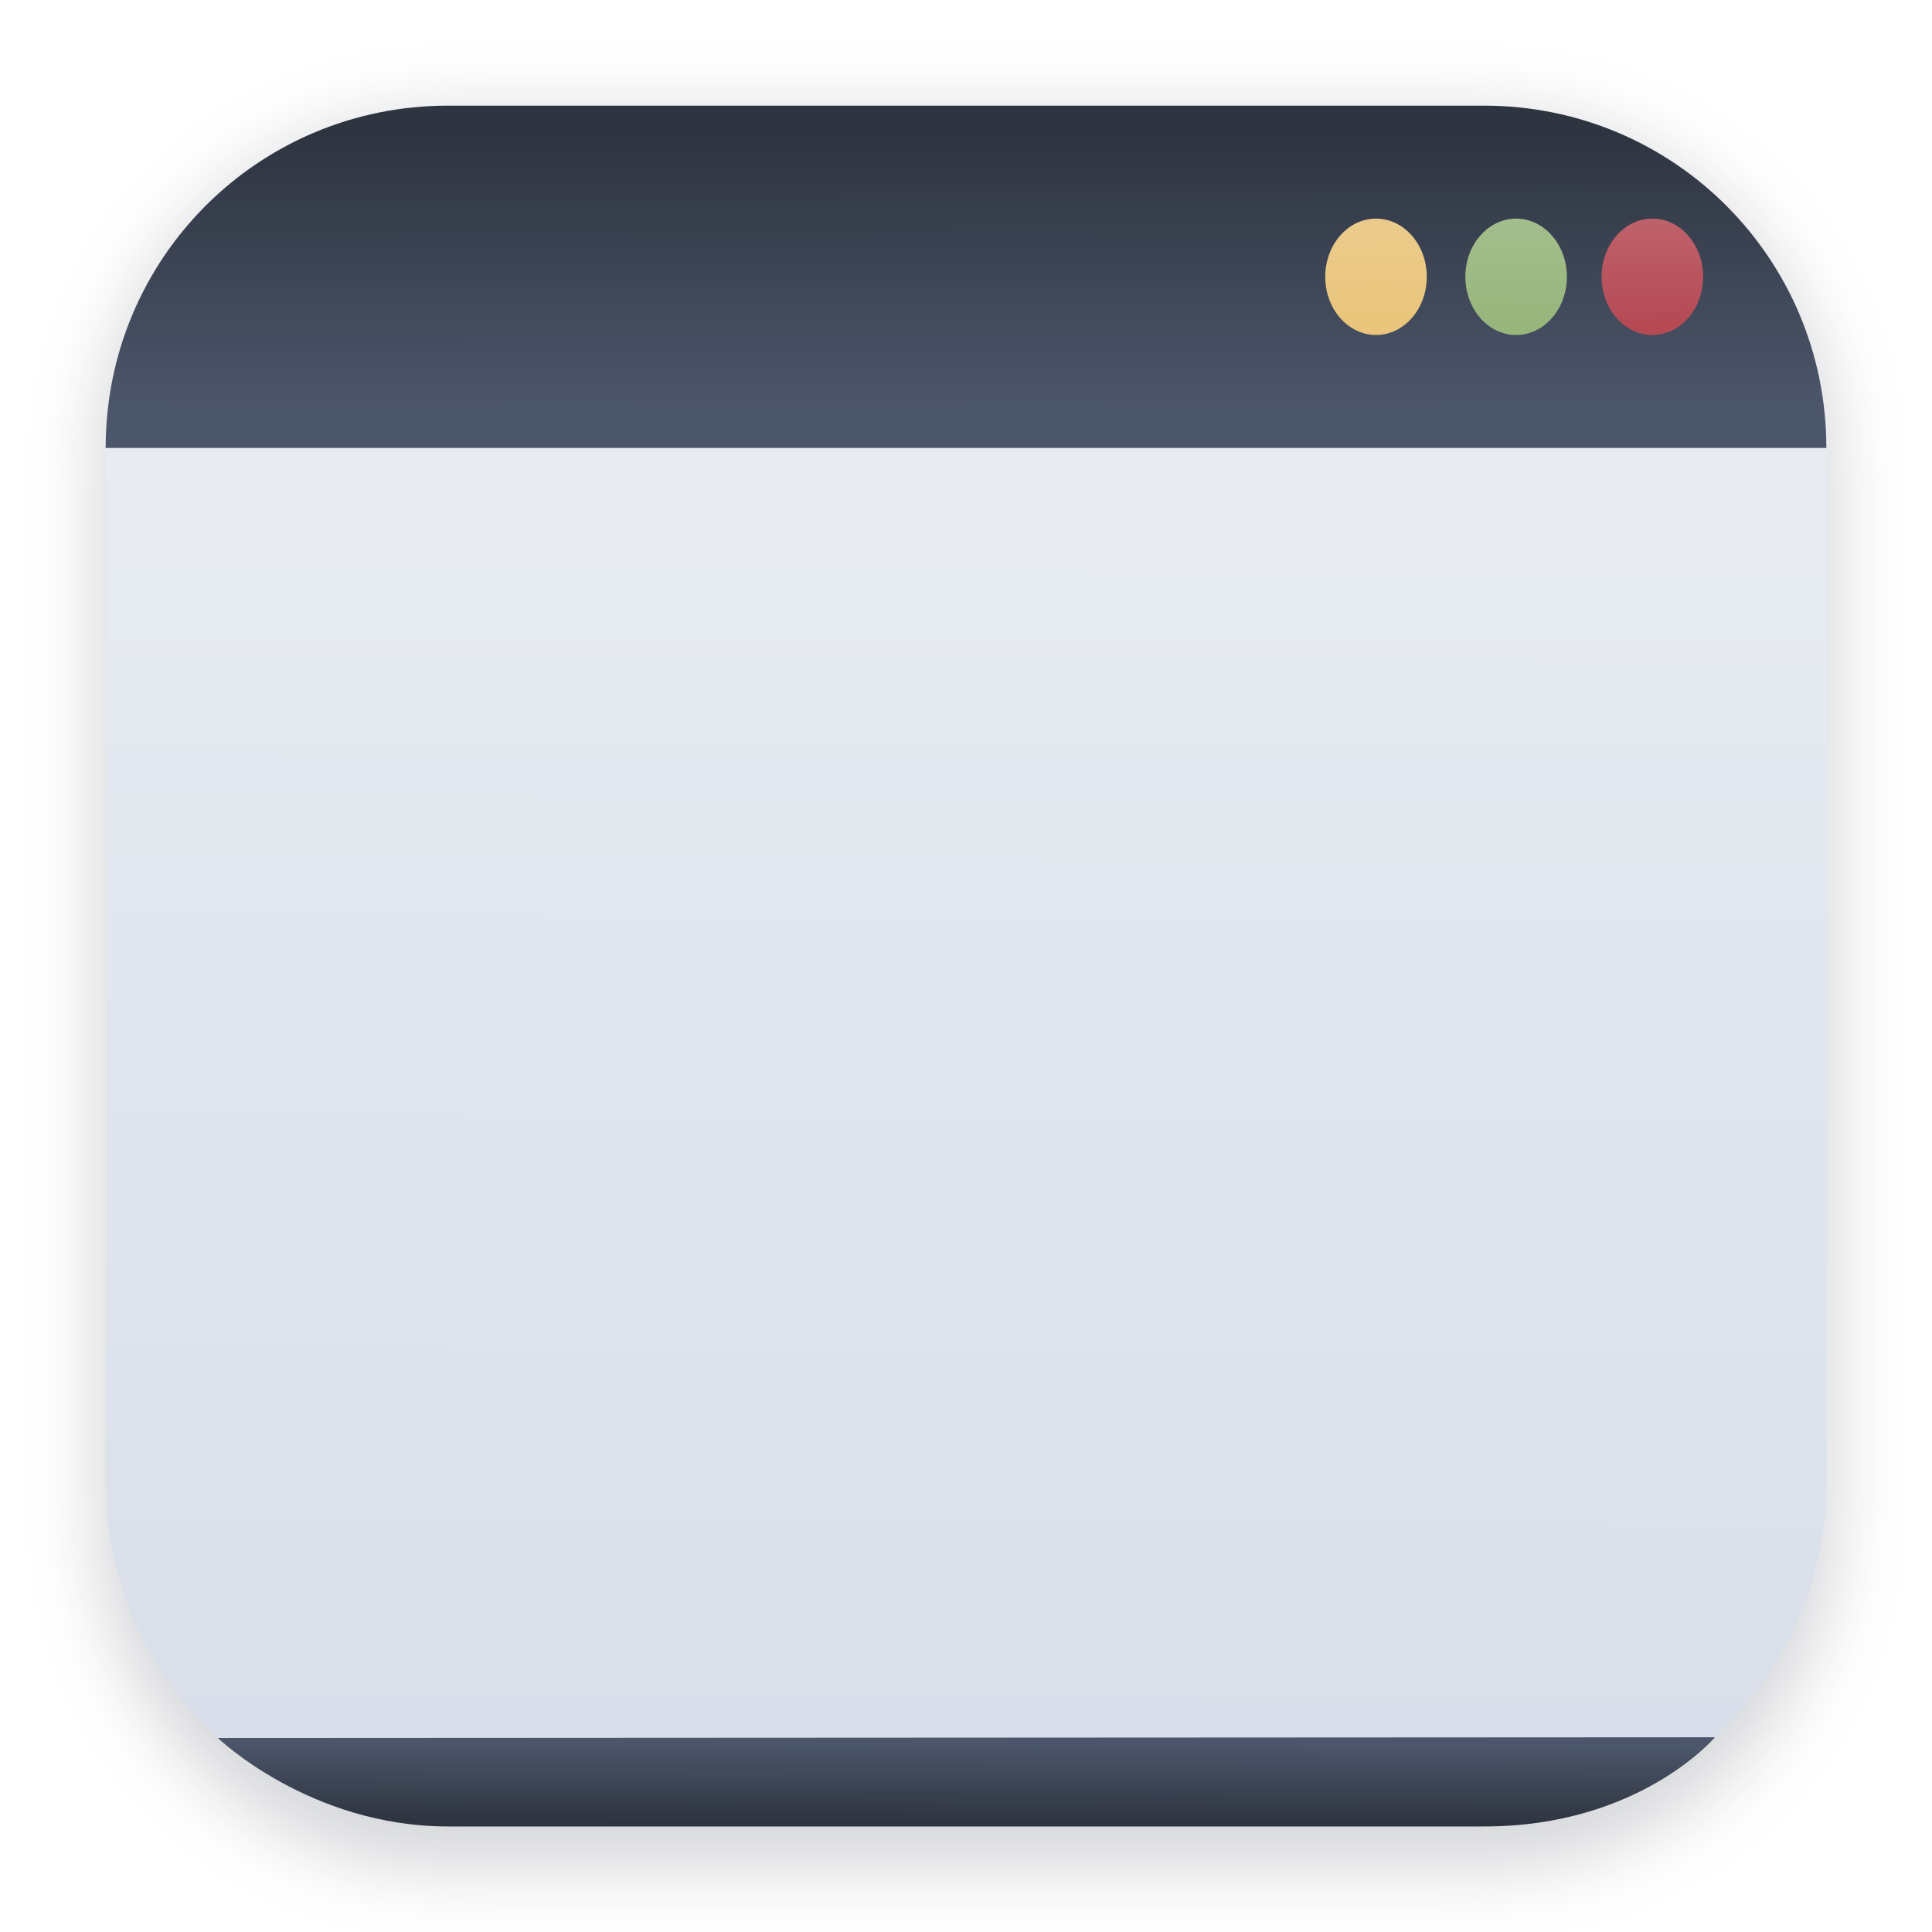
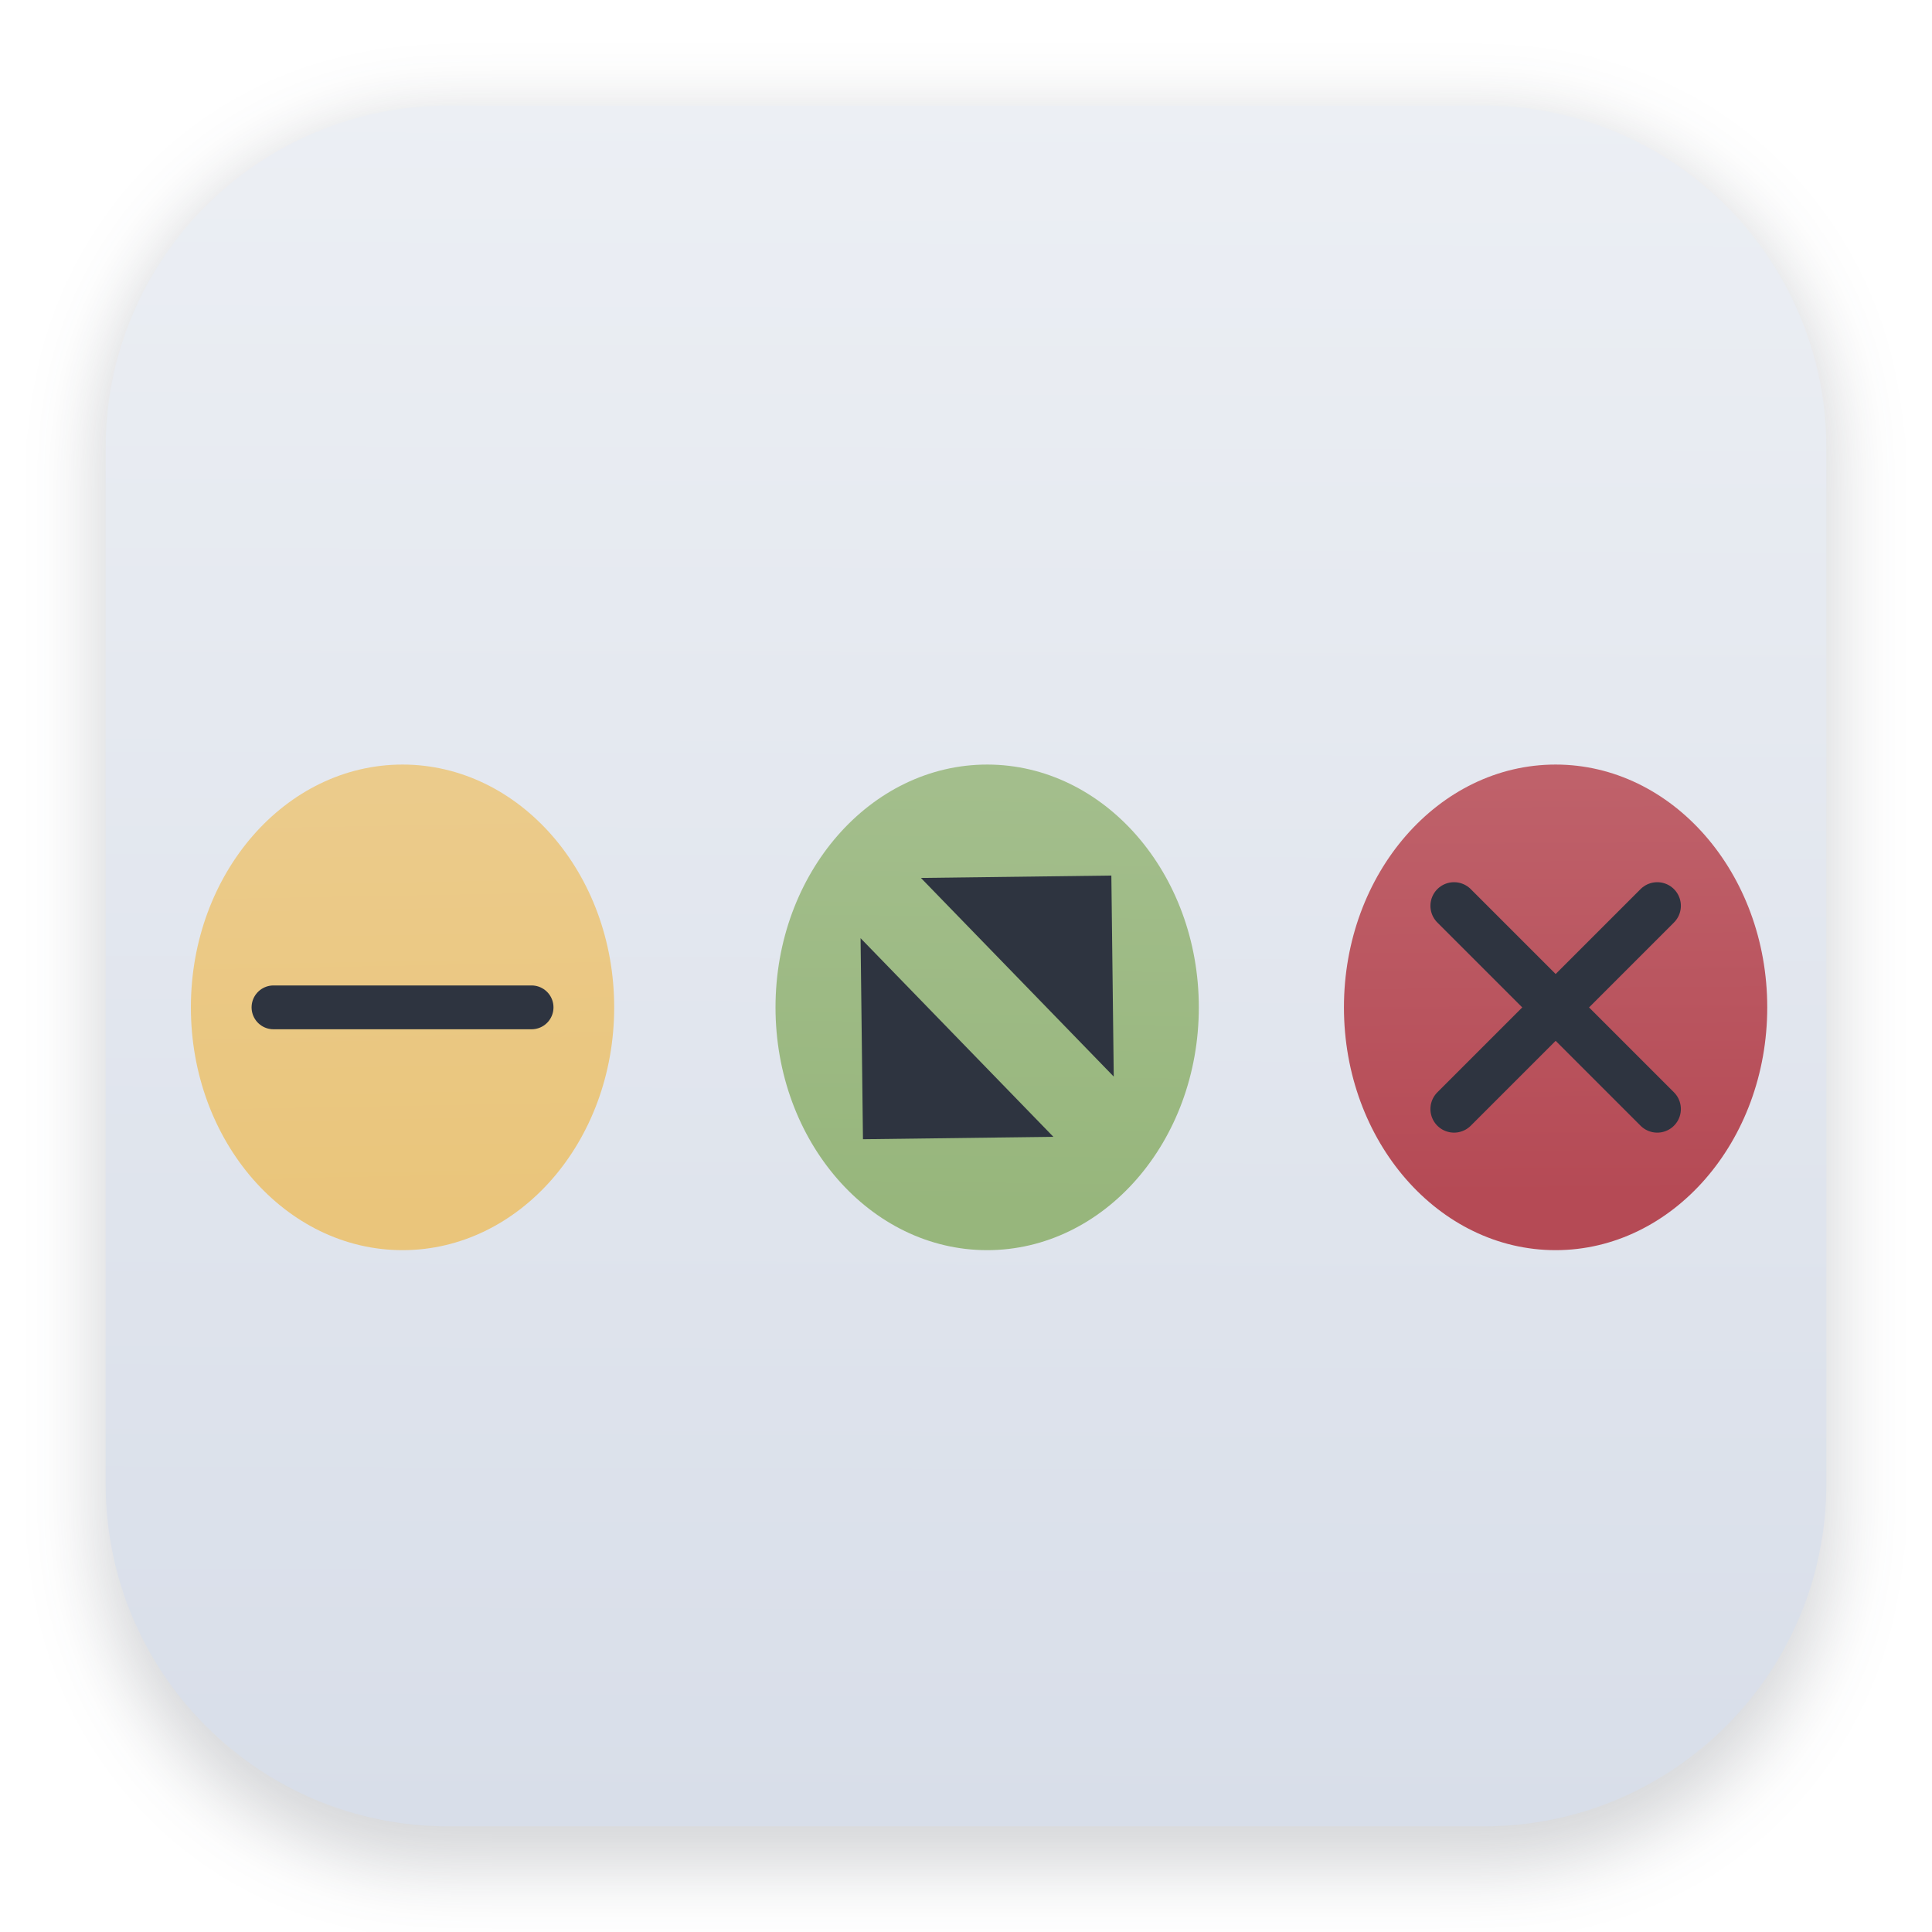
<svg xmlns="http://www.w3.org/2000/svg" width="64" height="64" version="1.1" viewBox="0 0 16.933 16.933">
  <defs>
    <filter id="filter1178" x="-.048" y="-.048" width="1.096" height="1.096" color-interpolation-filters="sRGB">
      <feGaussianBlur stdDeviation="0.307" />
    </filter>
    <linearGradient id="linearGradient1340" x1="8.355" x2="8.4" y1="16.007" y2=".794" gradientUnits="userSpaceOnUse">
      <stop stop-color="#d8dee9" offset="0" />
      <stop stop-color="#eceff4" offset="1" />
    </linearGradient>
-     <linearGradient id="linearGradient1313" x1="8.236" x2="8.24" y1="1.161" y2="3.582" gradientUnits="userSpaceOnUse">
-       <stop stop-color="#2e3440" offset="0" />
-       <stop stop-color="#4c566a" offset="1" />
+     <linearGradient id="linearGradient962" x1="14.461" x2="14.467" y1="1.95" y2="2.82" gradientTransform="matrix(4.1726 0 0 4.1726 -46.793 -1.2933)" gradientUnits="userSpaceOnUse">
+       <stop stop-color="#bf616a" offset="0" />
+       <stop stop-color="#b54a55" offset="1" />
    </linearGradient>
-     <linearGradient id="linearGradient6495" x1="12.05" x2="12.066" y1="1.972" y2="2.852" gradientUnits="userSpaceOnUse">
-       <stop stop-color="#ebcb8b" offset="0" />
-       <stop stop-color="#eac57b" offset="1" />
-     </linearGradient>
-     <linearGradient id="linearGradient6567" x1="13.286" x2="13.275" y1="1.958" y2="2.848" gradientUnits="userSpaceOnUse">
+     <linearGradient id="linearGradient964" x1="13.286" x2="13.275" y1="1.958" y2="2.848" gradientTransform="matrix(4.1726 0 0 4.1726 -46.793 -1.2933)" gradientUnits="userSpaceOnUse">
      <stop stop-color="#a3be8c" offset="0" />
      <stop stop-color="#97b67c" offset="1" />
    </linearGradient>
-     <linearGradient id="linearGradient6639" x1="14.461" x2="14.467" y1="1.95" y2="2.82" gradientUnits="userSpaceOnUse">
-       <stop stop-color="#bf616a" offset="0" />
-       <stop stop-color="#b54a55" offset="1" />
-     </linearGradient>
-     <linearGradient id="linearGradient2050" x1="8.25" x2="8.248" y1="15.285" y2="15.97" gradientUnits="userSpaceOnUse">
-       <stop stop-color="#4c566a" offset="0" />
-       <stop stop-color="#2e3440" offset="1" />
+     <linearGradient id="linearGradient966" x1="12.05" x2="12.066" y1="1.972" y2="2.852" gradientTransform="matrix(4.1726 0 0 4.1726 -46.793 -1.2933)" gradientUnits="userSpaceOnUse">
+       <stop stop-color="#ebcb8b" offset="0" />
+       <stop stop-color="#eac57b" offset="1" />
    </linearGradient>
  </defs>
  <g stroke-linecap="round" stroke-linejoin="round">
    <rect transform="matrix(.99138 0 0 1 .072989 2.5202e-7)" x=".794" y="1.017" width="15.346" height="15.346" rx="3.053" ry="3.053" fill="#2e3440" filter="url(#filter1178)" opacity=".2" stroke-width="1.249" style="mix-blend-mode:normal" />
    <rect x=".926" y=".926" width="15.081" height="15.081" rx="3" ry="3" fill="url(#linearGradient1340)" stroke-width="1.227" />
    <rect x=".012" y=".006" width="16.924" height="16.927" fill="none" opacity=".15" stroke-width="1.052" />
  </g>
  <style type="text/css">
	.st0{fill-rule:evenodd;clip-rule:evenodd;}
</style>
-   <path d="m3.926 0.926h9.081c1.662 0 3 1.338 3 3h-15.081c0-1.662 1.338-3 3-3z" fill="url(#linearGradient1313)" stroke-linecap="round" stroke-linejoin="round" stroke-width="1.227" />
-   <ellipse cx="12.06" cy="2.426" rx=".445" ry=".51" fill="url(#linearGradient6495)" />
-   <ellipse cx="13.288" cy="2.426" rx=".445" ry=".51" fill="url(#linearGradient6567)" />
-   <ellipse cx="14.482" cy="2.426" rx=".445" ry=".51" fill="url(#linearGradient6639)" />
-   <path d="m15.031 15.226s-0.66 0.782-2.023 0.782h-9.081c-1.212 0-2.017-0.775-2.017-0.775z" fill="url(#linearGradient2050)" stroke-linecap="round" stroke-linejoin="round" stroke-width="1.227" />
+   <g stroke-width="4.173">
+     <ellipse cx="3.528" cy="8.829" rx="1.855" ry="2.128" fill="url(#linearGradient966)" />
+     <ellipse cx="8.652" cy="8.829" rx="1.855" ry="2.128" fill="url(#linearGradient964)" />
+     <ellipse cx="13.634" cy="8.829" rx="1.855" ry="2.128" fill="url(#linearGradient962)" />
+   </g>
+   <path d="m2.397 8.829h2.262" fill="#2e3440" stroke="#2e3440" stroke-linecap="round" stroke-width=".384" />
+   <path d="m12.744 7.939 1.781 1.781m-1.781 0 1.781-1.781" fill="#2e3440" stroke="#2e3440" stroke-linecap="round" stroke-width=".414" />
+   <g transform="translate(-.11753 -.02525)" fill="#2e3440" stroke-linecap="round" stroke-linejoin="round" stroke-width=".35">
+     <path d="m7.681 10.01-0.021-1.762 1.69 1.741z" />
+     <path d="m9.858 7.699 0.021 1.762-1.69-1.741z" />
+   </g>
</svg>
